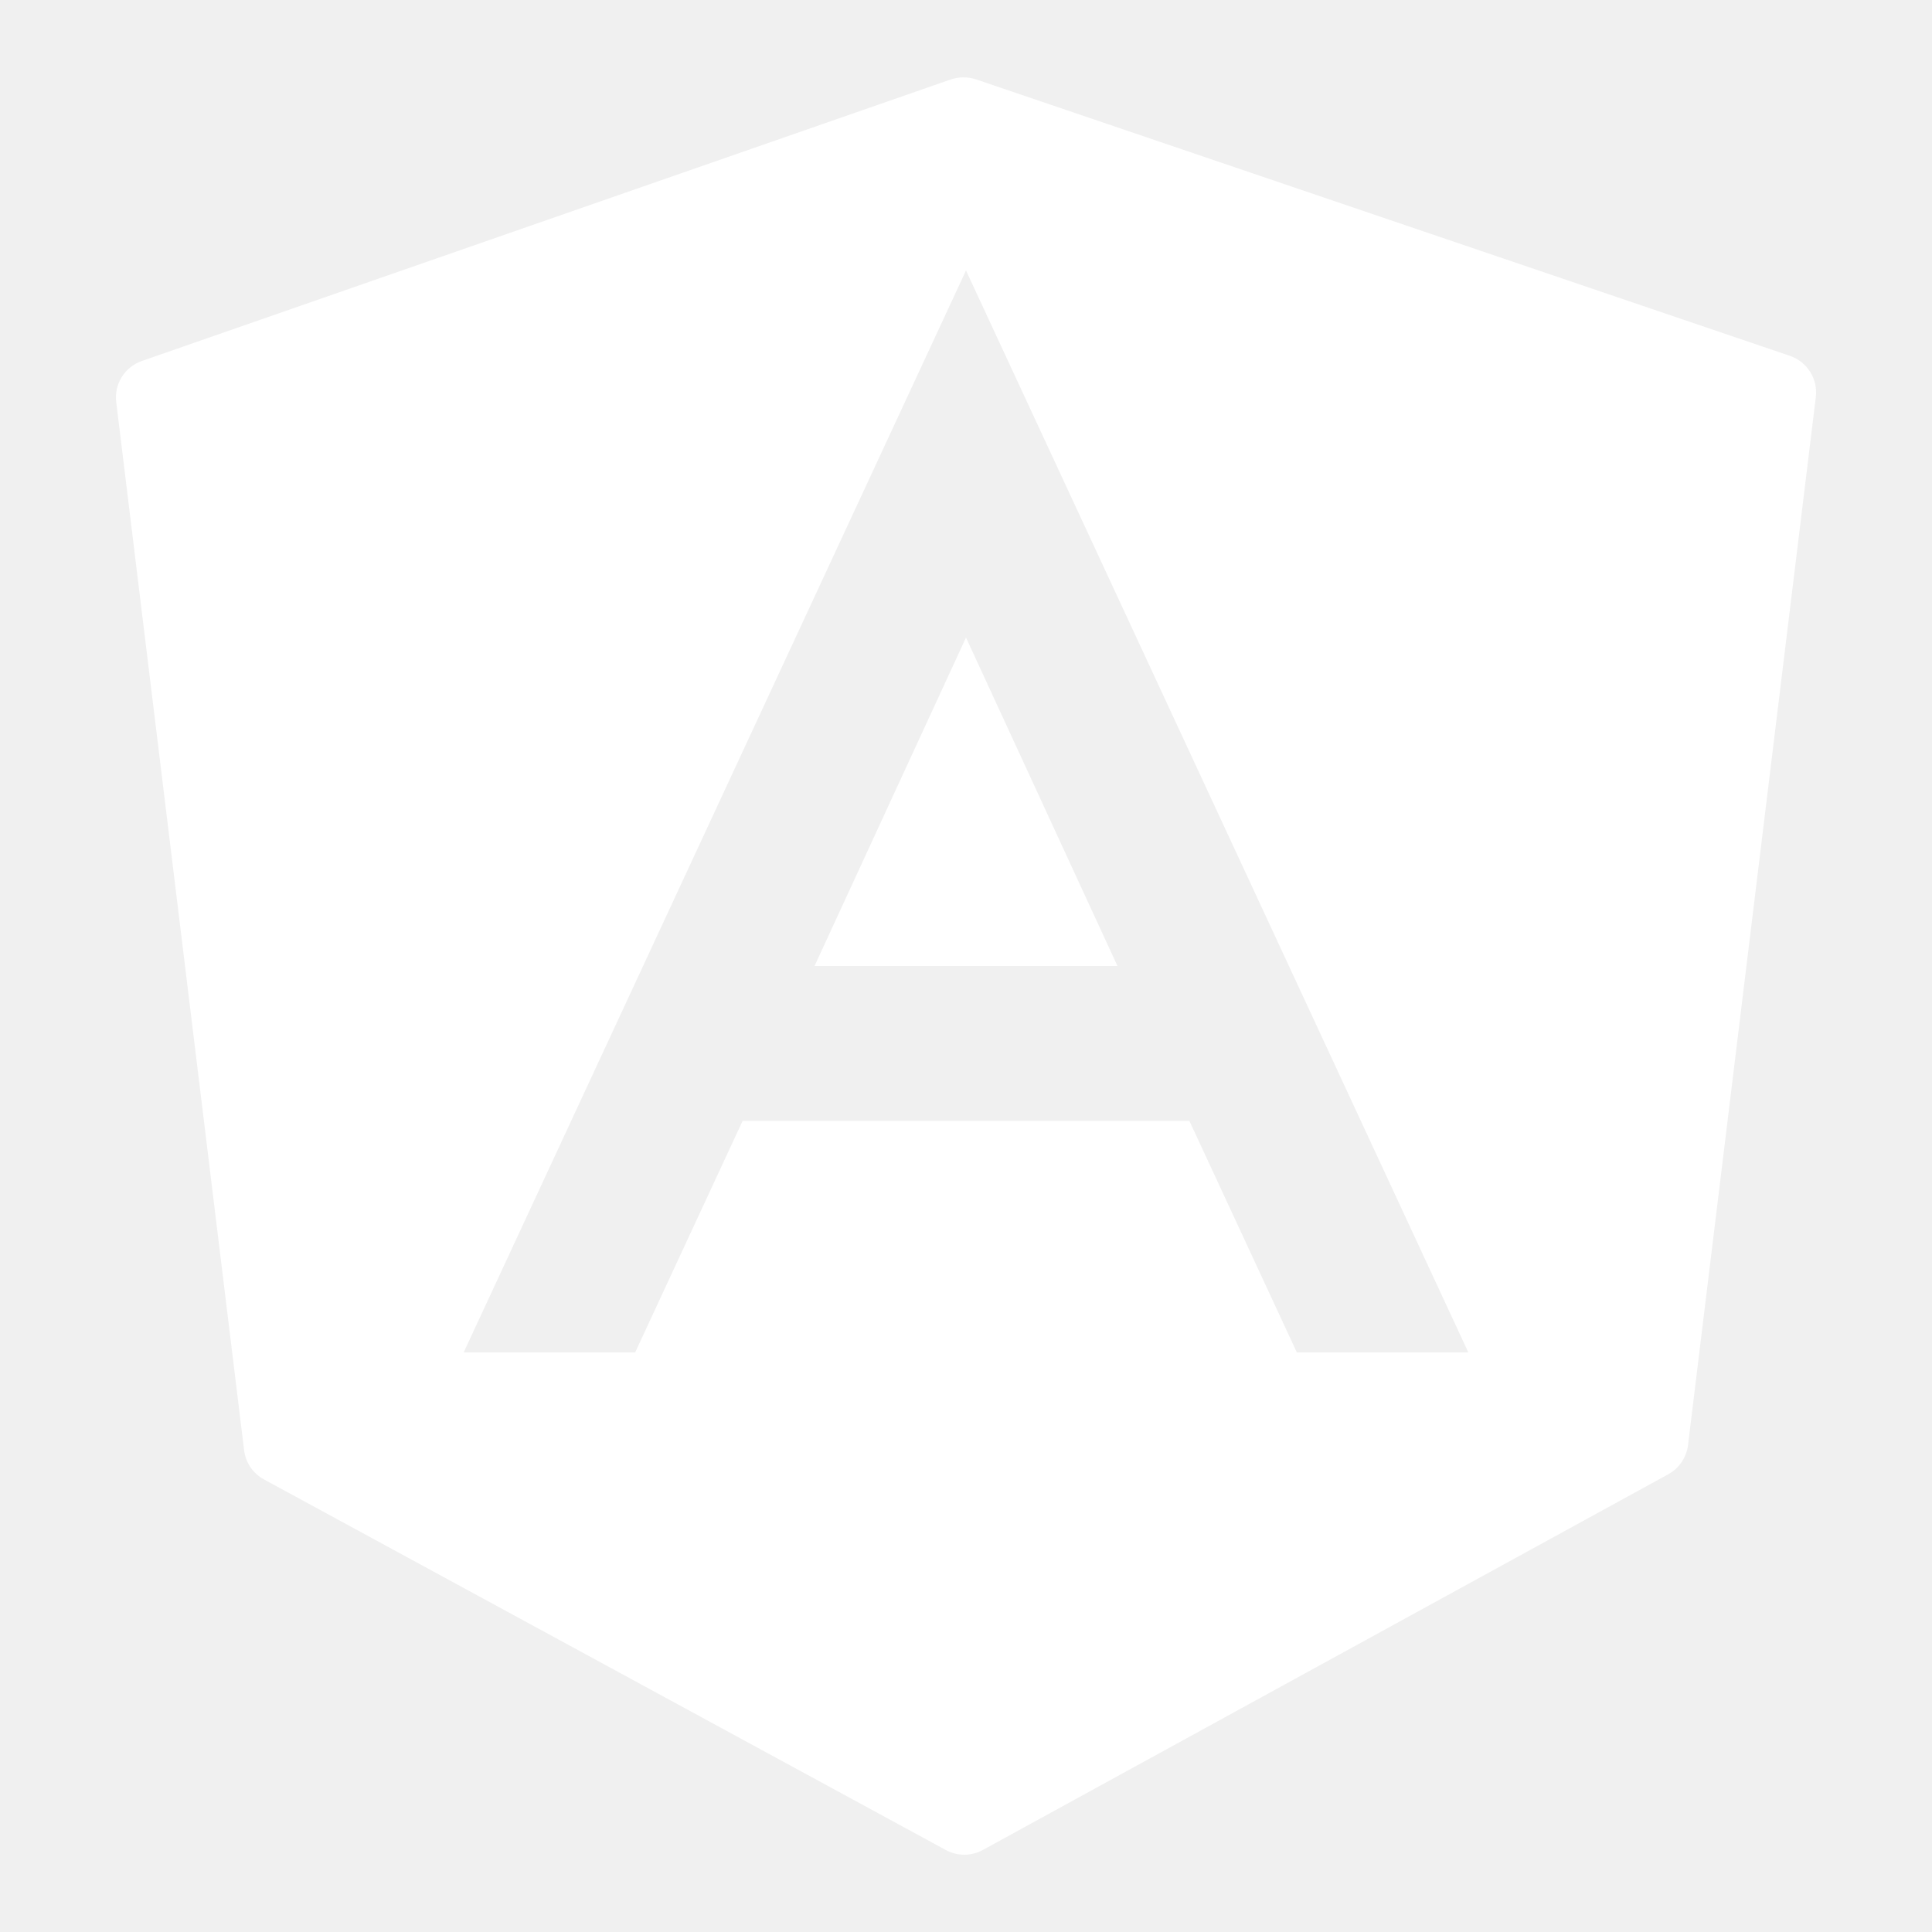
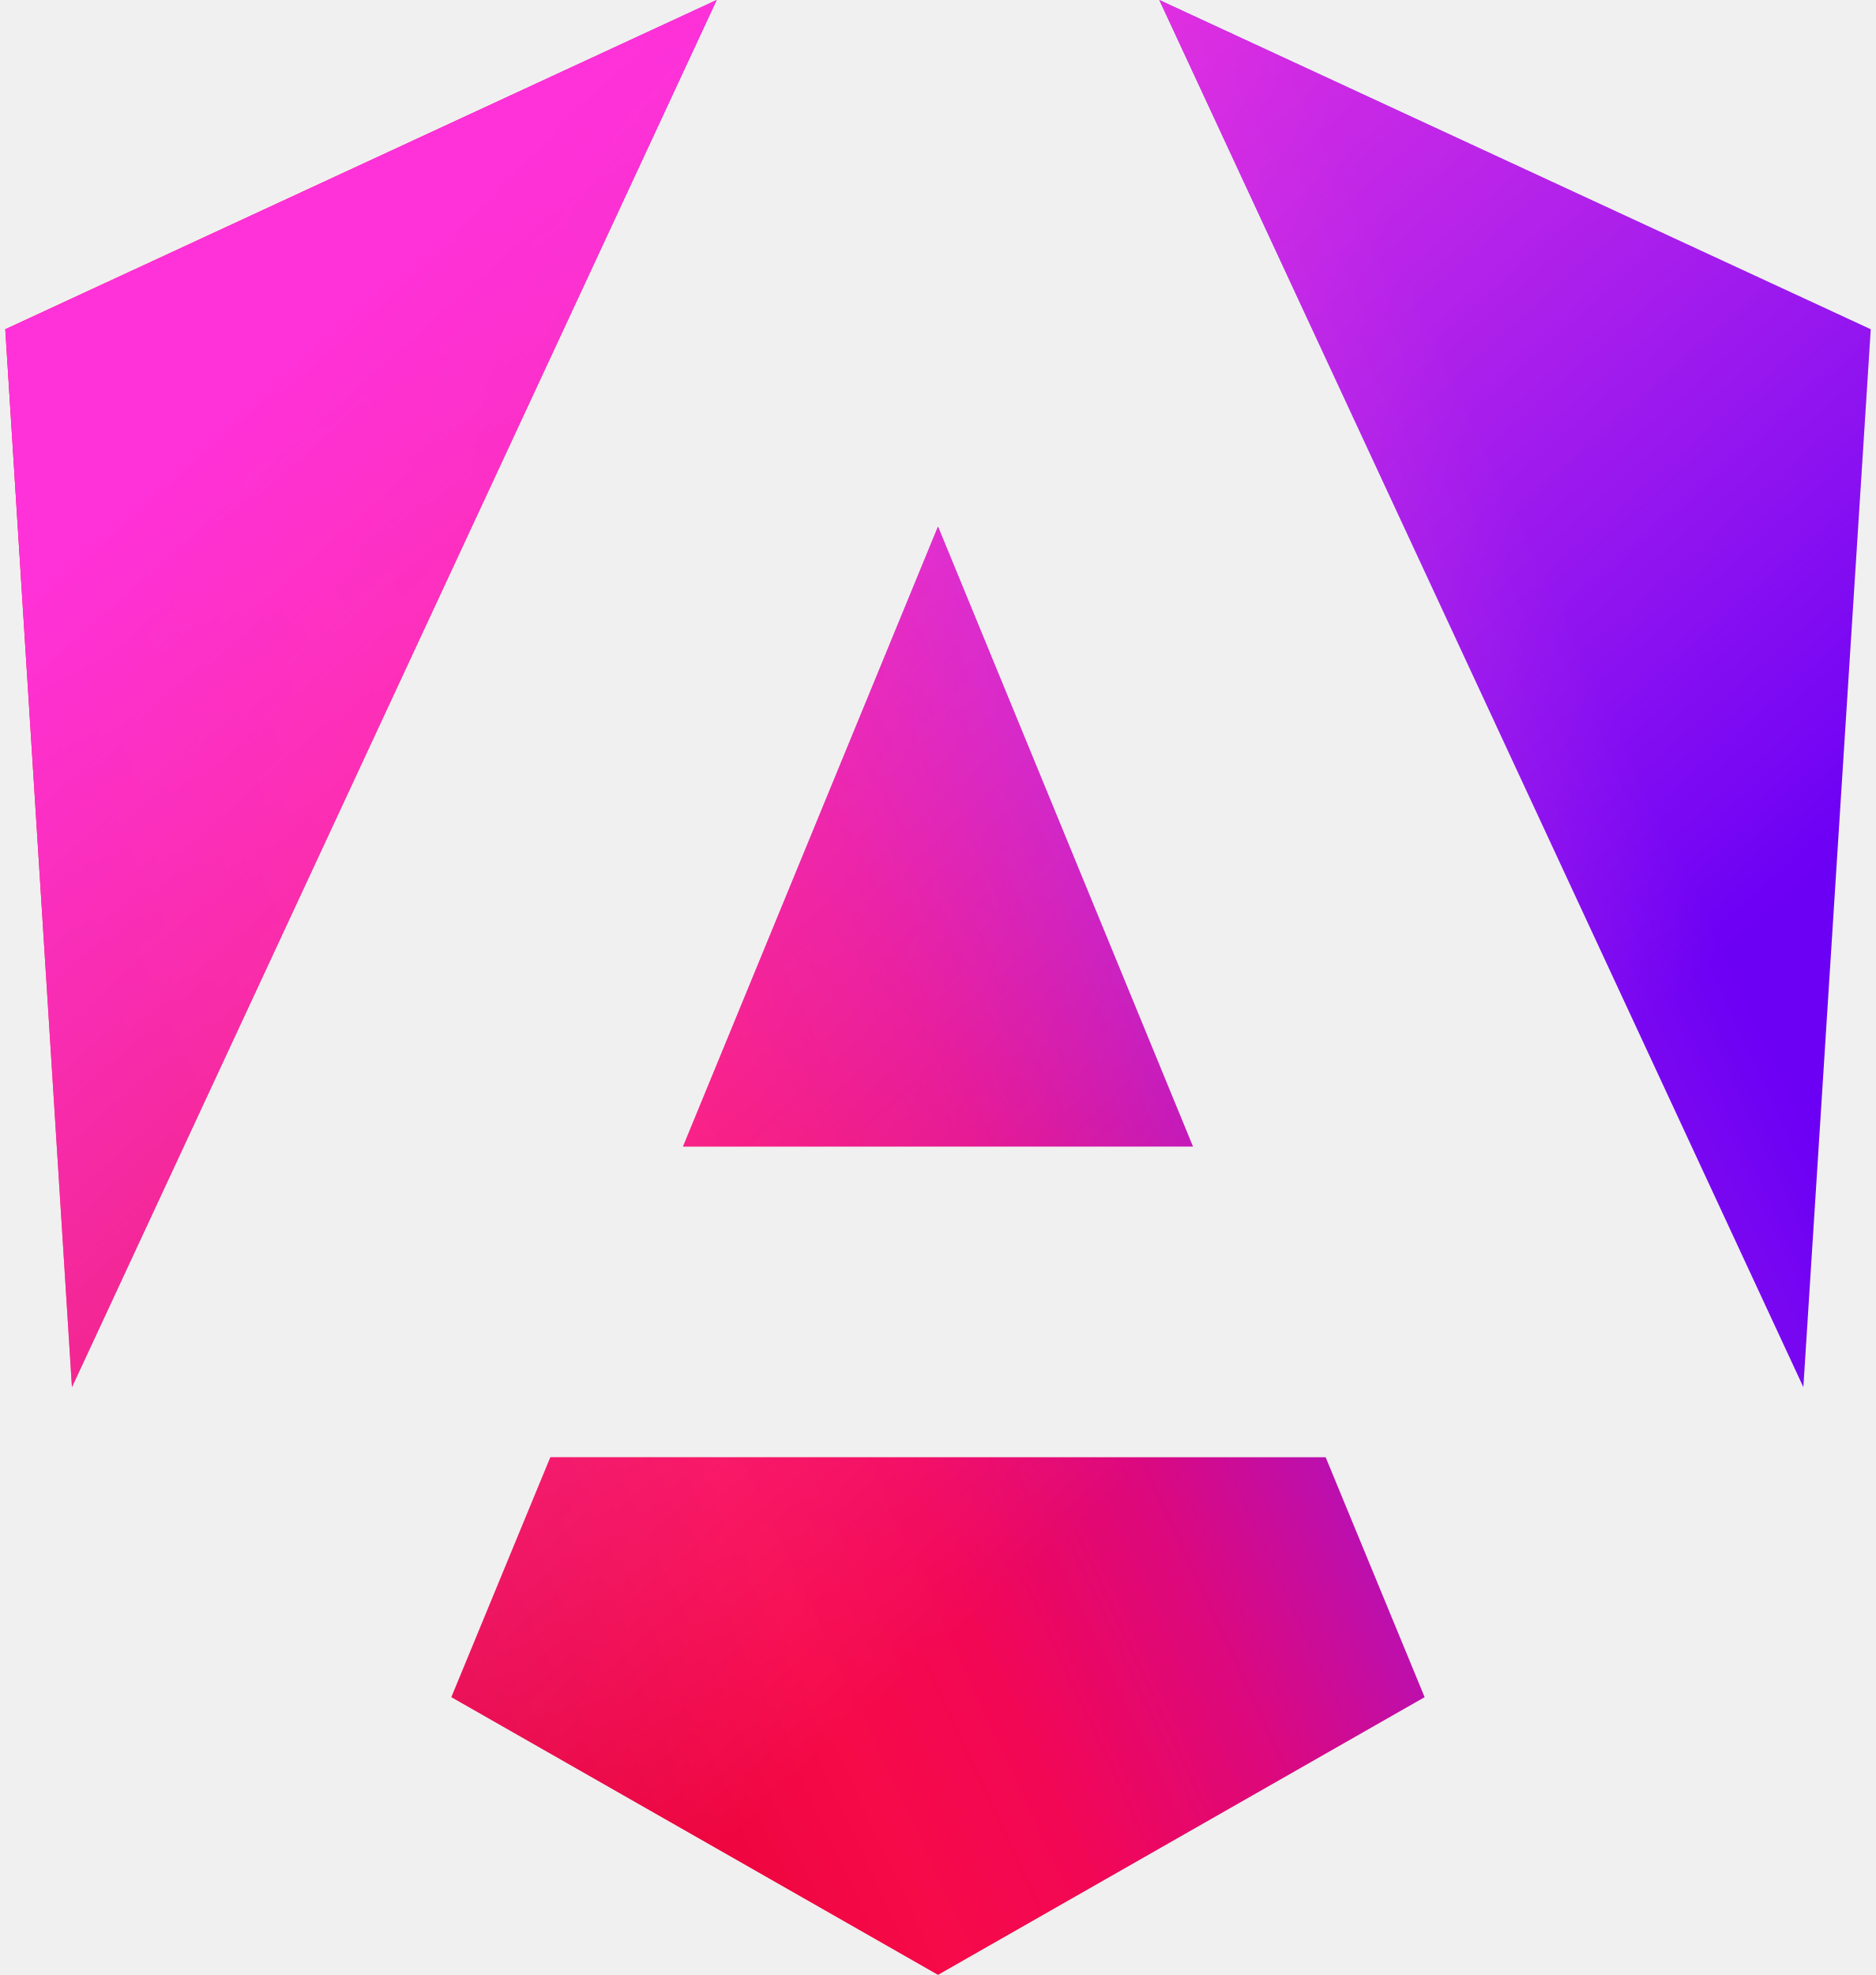
- <svg xmlns="http://www.w3.org/2000/svg" viewBox="0,0,256,256" width="50px" height="50px">
-   <g fill="#ffffff" fill-rule="nonzero" stroke="none" stroke-width="1" stroke-linecap="butt" stroke-linejoin="miter" stroke-miterlimit="10" stroke-dasharray="" stroke-dashoffset="0" font-family="none" font-weight="none" font-size="none" text-anchor="none" style="mix-blend-mode: normal">
-     <g transform="scale(5.12,5.12)">
-       <path d="M24.93,2.002c-0.11,0.001 -0.221,0.019 -0.326,0.055l-20.932,7.285c-0.444,0.154 -0.722,0.597 -0.664,1.064l3.309,27.123c0.039,0.321 0.229,0.604 0.514,0.758l17.648,9.592c0.148,0.081 0.313,0.121 0.477,0.121c0.165,0 0.331,-0.041 0.48,-0.123l17.738,-9.723c0.282,-0.155 0.474,-0.437 0.512,-0.756l3.307,-27.121c0.058,-0.469 -0.223,-0.916 -0.672,-1.068l-21.066,-7.156c-0.105,-0.035 -0.214,-0.051 -0.324,-0.051zM25,7l13,28h-4.438l-2.781,-5.992h-11.562l-2.781,5.992h-4.438zM25,16.5l-3.92,8.5h7.84z" />
-     </g>
-   </g>
+ <svg xmlns="http://www.w3.org/2000/svg" width="0.95em" height="1em" viewBox="0 0 256 271">
+   <defs>
+     <linearGradient id="SVGpqdn3GZR" x1="25.071%" x2="96.132%" y1="90.929%" y2="55.184%">
+       <stop offset="0%" stop-color="#e40035" />
+       <stop offset="24%" stop-color="#f60a48" />
+       <stop offset="35.2%" stop-color="#f20755" />
+       <stop offset="49.4%" stop-color="#dc087d" />
+       <stop offset="74.5%" stop-color="#9717e7" />
+       <stop offset="100%" stop-color="#6c00f5" />
+     </linearGradient>
+     <linearGradient id="SVGVcJbhdIj" x1="21.863%" x2="68.367%" y1="12.058%" y2="68.21%">
+       <stop offset="0%" stop-color="#ff31d9" />
+       <stop offset="100%" stop-color="#ff5be1" stop-opacity="0" />
+     </linearGradient>
+   </defs>
+   <path fill="url(#SVGpqdn3GZR)" d="m256 45.179l-9.244 145.158L158.373 0zm-61.217 187.697l-66.782 38.105l-66.784-38.105L74.8 199.958h106.4zM128.001 72.249l34.994 85.076h-69.99zM9.149 190.337L0 45.179L97.627 0z" />
+   <path fill="url(#SVGVcJbhdIj)" d="m256 45.179l-9.244 145.158L158.373 0zm-61.217 187.697l-66.782 38.105l-66.784-38.105L74.8 199.958h106.4zM128.001 72.249l34.994 85.076h-69.99zM9.149 190.337L0 45.179L97.627 0z" />
</svg>
